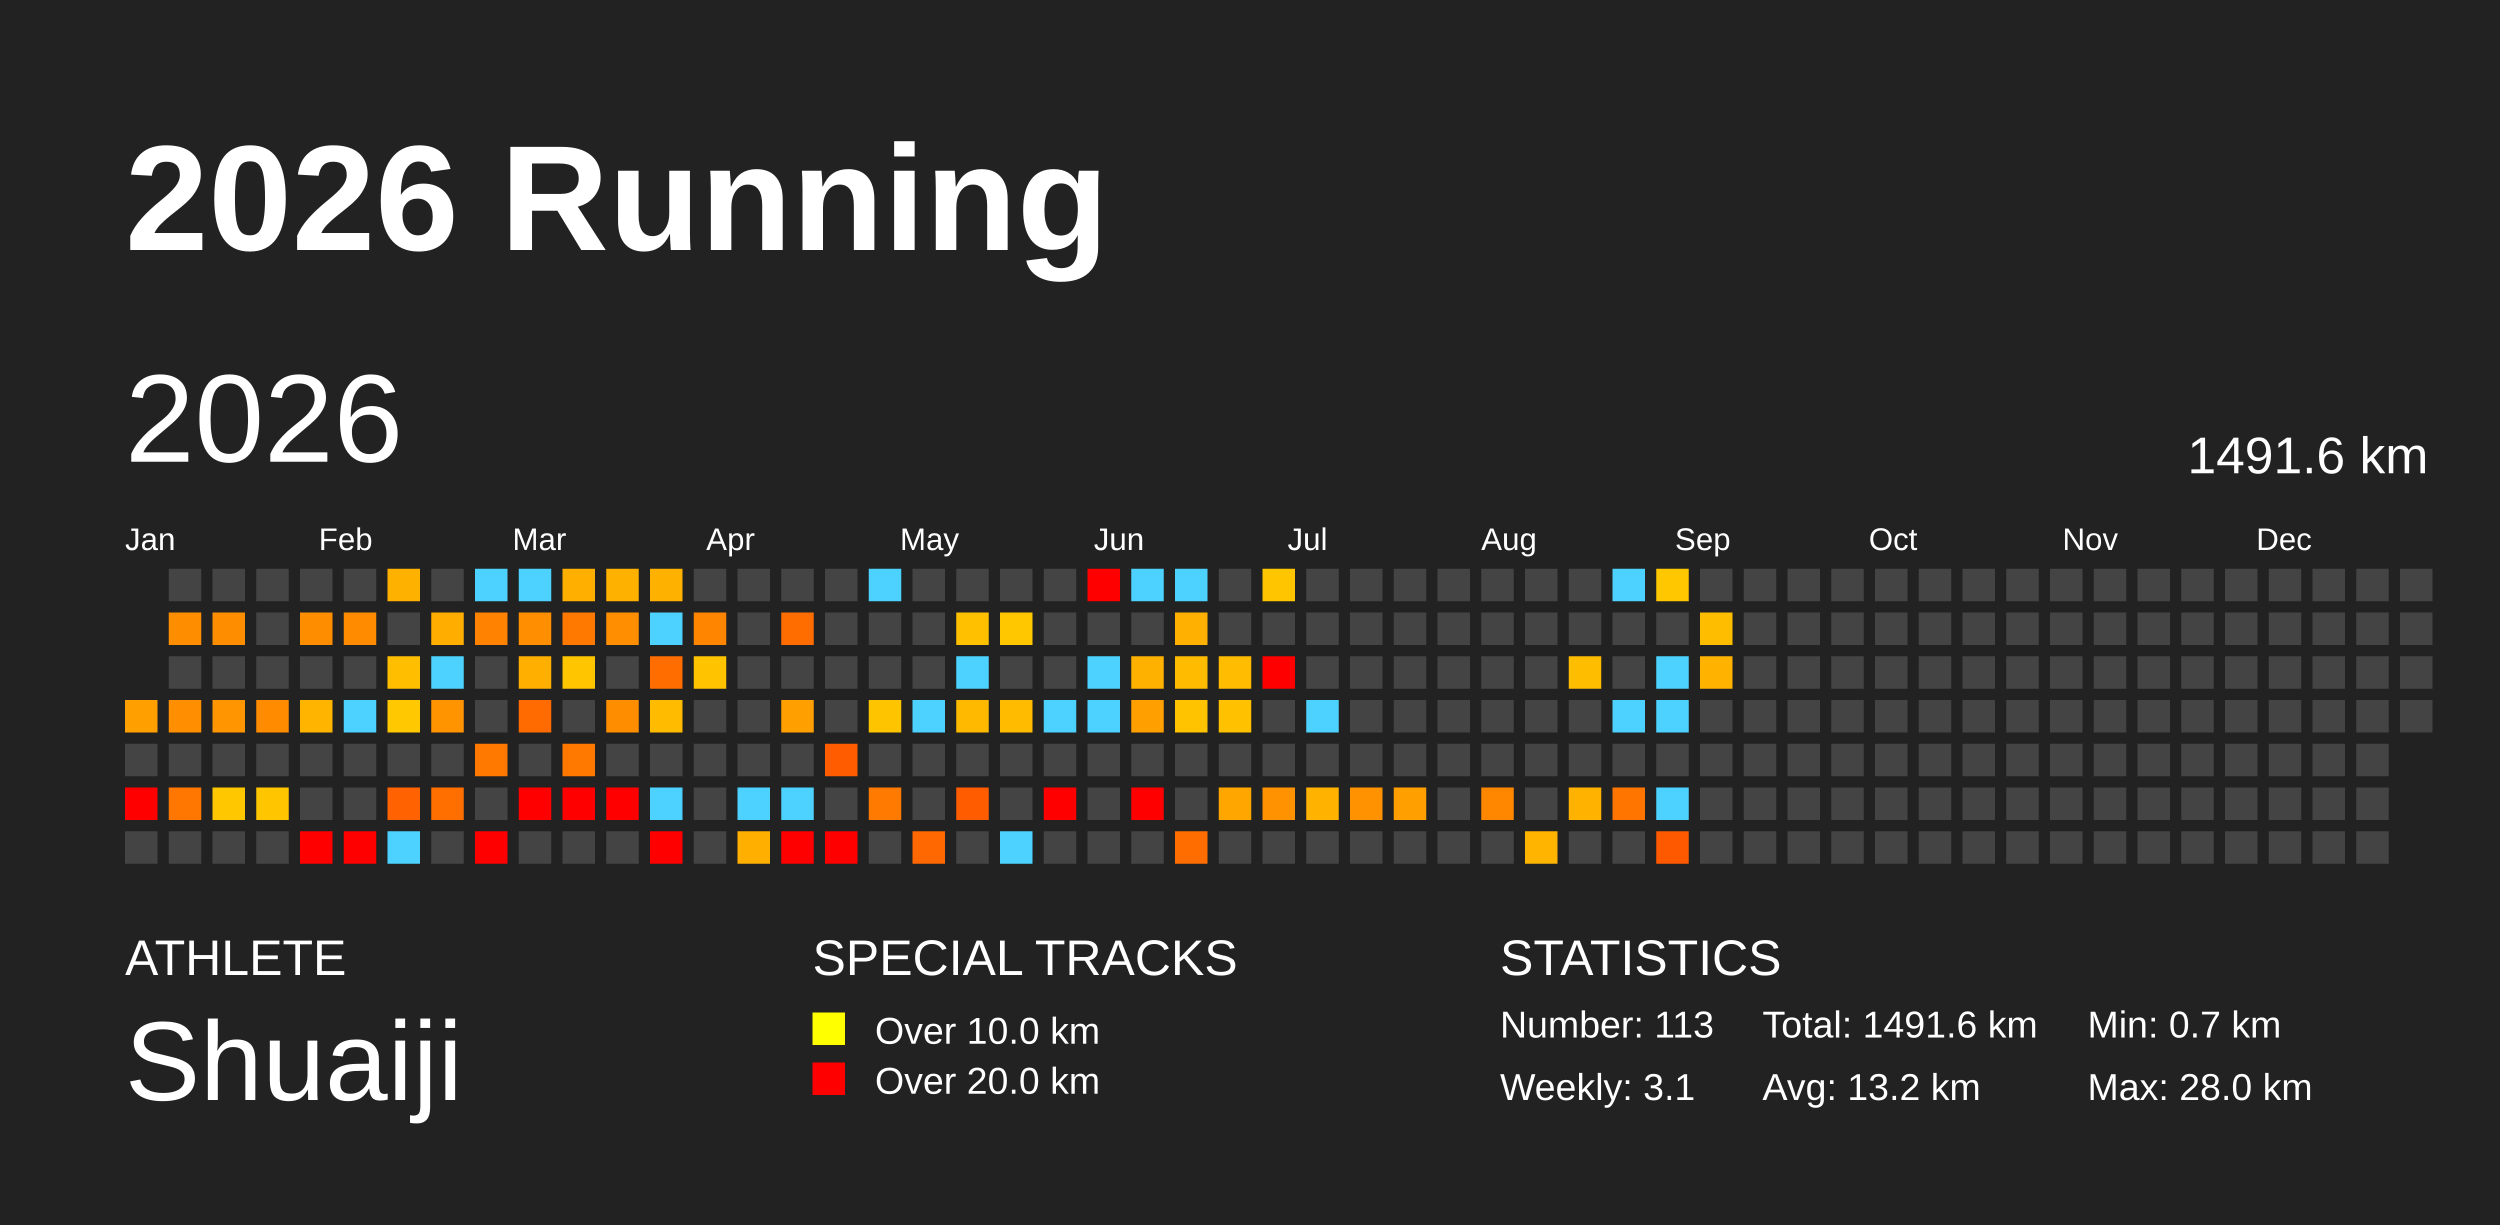
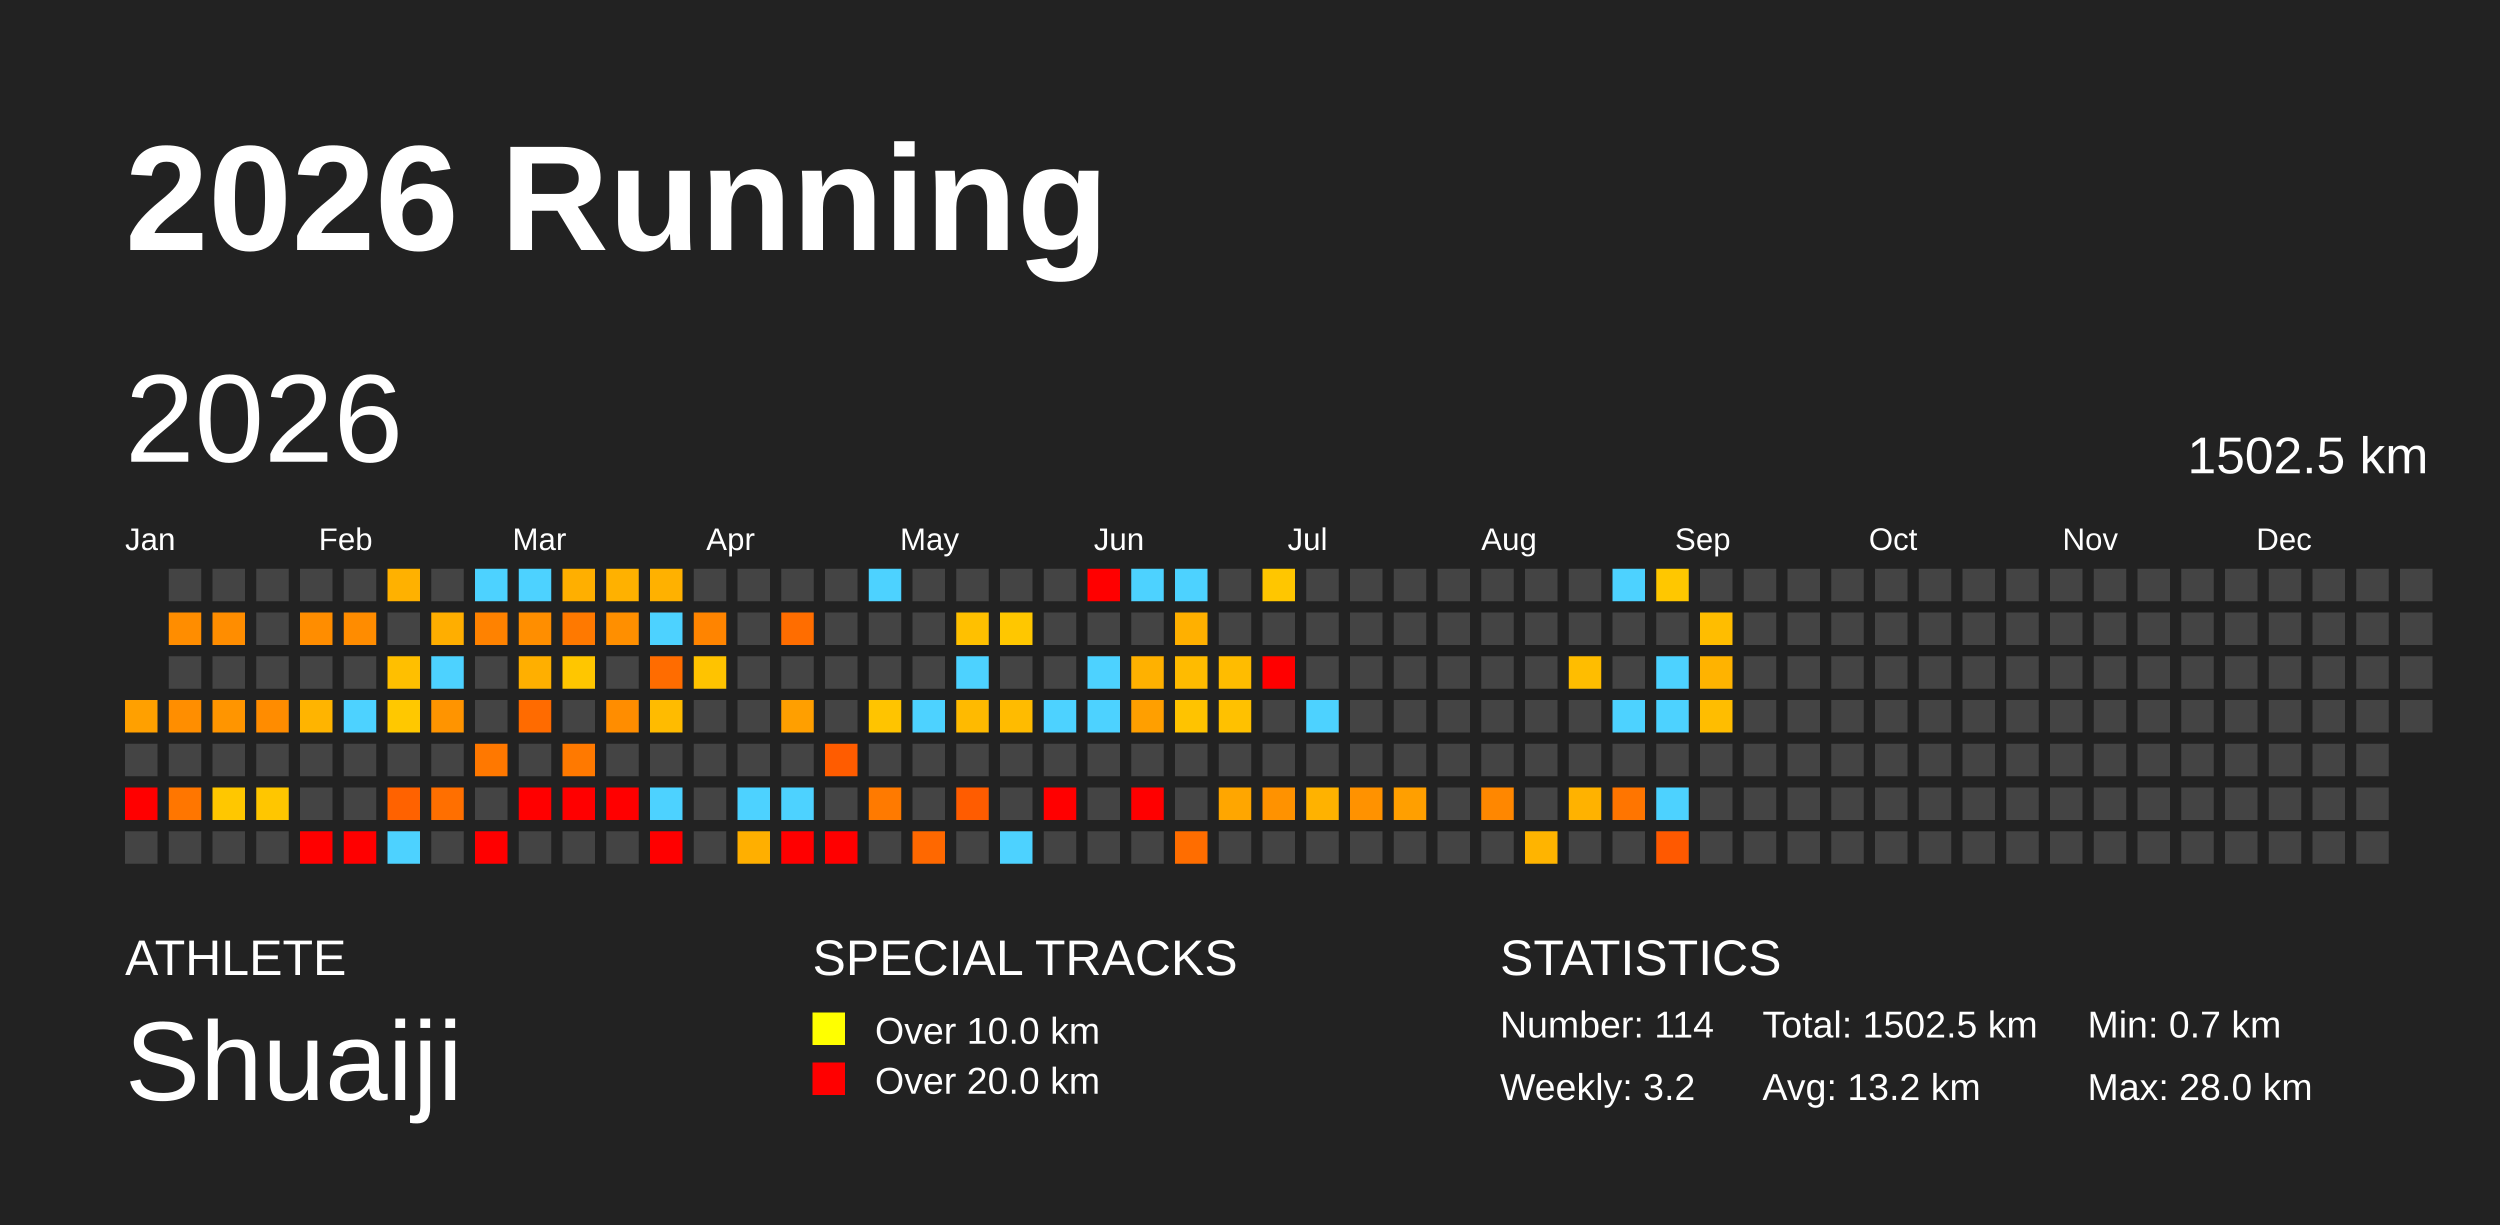
<svg xmlns="http://www.w3.org/2000/svg" baseProfile="full" height="98mm" version="1.1" viewBox="0,0,200,98" width="200mm">
  <defs />
  <rect fill="#222222" height="98" width="200" x="0" y="0" />
  <text fill="#FFFFFF" style="font-size:12px; font-family:Arial; font-weight:bold;" x="10" y="20">2026 Running</text>
  <text fill="#FFFFFF" style="font-size:4px; font-family:Arial" x="10" y="78">ATHLETE</text>
  <text fill="#FFFFFF" style="font-size:9px; font-family:Arial" x="10" y="88">Shuaiji</text>
  <text fill="#FFFFFF" style="font-size:4px; font-family:Arial" x="65" y="78">SPECIAL TRACKS</text>
  <rect fill="yellow" height="2.6" width="2.6" x="65" y="81" />
  <text fill="#FFFFFF" style="font-size:3px; font-family:Arial" x="70" y="83.5">Over 10.0 km</text>
  <rect fill="red" height="2.6" width="2.6" x="65" y="85" />
  <text fill="#FFFFFF" style="font-size:3px; font-family:Arial" x="70" y="87.5">Over 20.0 km</text>
  <text fill="#FFFFFF" style="font-size:4px; font-family:Arial" x="120" y="78">STATISTICS</text>
-   <text fill="#FFFFFF" style="font-size:3px; font-family:Arial" x="120" y="83">Number: 113</text>
-   <text fill="#FFFFFF" style="font-size:3px; font-family:Arial" x="120" y="88">Weekly: 3.1</text>
-   <text fill="#FFFFFF" style="font-size:3px; font-family:Arial" x="141" y="83">Total: 1491.6 km</text>
+   <text fill="#FFFFFF" style="font-size:3px; font-family:Arial" x="120" y="83">Number: 114</text>
+   <text fill="#FFFFFF" style="font-size:3px; font-family:Arial" x="120" y="88">Weekly: 3.2</text>
+   <text fill="#FFFFFF" style="font-size:3px; font-family:Arial" x="141" y="83">Total: 1502.5 km</text>
  <text fill="#FFFFFF" style="font-size:3px; font-family:Arial" x="141" y="88">Avg: 13.2 km</text>
  <text fill="#FFFFFF" style="font-size:3px; font-family:Arial" x="167" y="83">Min: 0.7 km</text>
  <text fill="#FFFFFF" style="font-size:3px; font-family:Arial" x="167" y="88">Max: 28.0 km</text>
  <text dominant-baseline="hanging" fill="#FFFFFF" style="font-size:10.0px; font-family:Arial;" x="10" y="30">2026</text>
-   <text dominant-baseline="hanging" fill="#FFFFFF" style="font-size:4.125px; font-family:Arial;" x="175" y="35">1491.6 km</text>
+   <text dominant-baseline="hanging" fill="#FFFFFF" style="font-size:4.125px; font-family:Arial;" x="175" y="35">1502.5 km</text>
  <text fill="#FFFFFF" style="font-size:2.5px; font-family:Arial" x="10.0" y="44">Jan</text>
  <text fill="#FFFFFF" style="font-size:2.5px; font-family:Arial" x="25.5" y="44">Feb</text>
  <text fill="#FFFFFF" style="font-size:2.5px; font-family:Arial" x="41.0" y="44">Mar</text>
  <text fill="#FFFFFF" style="font-size:2.5px; font-family:Arial" x="56.5" y="44">Apr</text>
  <text fill="#FFFFFF" style="font-size:2.5px; font-family:Arial" x="72.0" y="44">May</text>
  <text fill="#FFFFFF" style="font-size:2.5px; font-family:Arial" x="87.5" y="44">Jun</text>
  <text fill="#FFFFFF" style="font-size:2.5px; font-family:Arial" x="103.0" y="44">Jul</text>
  <text fill="#FFFFFF" style="font-size:2.5px; font-family:Arial" x="118.5" y="44">Aug</text>
  <text fill="#FFFFFF" style="font-size:2.5px; font-family:Arial" x="134.0" y="44">Sep</text>
  <text fill="#FFFFFF" style="font-size:2.5px; font-family:Arial" x="149.5" y="44">Oct</text>
  <text fill="#FFFFFF" style="font-size:2.5px; font-family:Arial" x="165.0" y="44">Nov</text>
  <text fill="#FFFFFF" style="font-size:2.5px; font-family:Arial" x="180.5" y="44">Dec</text>
  <rect fill="#ffa000" height="2.6" width="2.6" x="10.0" y="56.0" />
  <rect fill="#444444" height="2.6" width="2.6" x="10.0" y="59.5" />
  <rect fill="red" height="2.6" width="2.6" x="10.0" y="63.0" />
  <rect fill="#444444" height="2.6" width="2.6" x="10.0" y="66.5" />
  <rect fill="#444444" height="2.6" width="2.6" x="13.5" y="45.5" />
  <rect fill="#ff8d00" height="2.6" width="2.6" x="13.5" y="49.0" />
  <rect fill="#444444" height="2.6" width="2.6" x="13.5" y="52.5" />
  <rect fill="#ff8e00" height="2.6" width="2.6" x="13.5" y="56.0" />
  <rect fill="#444444" height="2.6" width="2.6" x="13.5" y="59.5" />
  <rect fill="#ff7600" height="2.6" width="2.6" x="13.5" y="63.0" />
  <rect fill="#444444" height="2.6" width="2.6" x="13.5" y="66.5" />
  <rect fill="#444444" height="2.6" width="2.6" x="17.0" y="45.5" />
  <rect fill="#ff8d00" height="2.6" width="2.6" x="17.0" y="49.0" />
  <rect fill="#444444" height="2.6" width="2.6" x="17.0" y="52.5" />
  <rect fill="#ff9500" height="2.6" width="2.6" x="17.0" y="56.0" />
  <rect fill="#444444" height="2.6" width="2.6" x="17.0" y="59.5" />
  <rect fill="#ffc700" height="2.6" width="2.6" x="17.0" y="63.0" />
  <rect fill="#444444" height="2.6" width="2.6" x="17.0" y="66.5" />
  <rect fill="#444444" height="2.6" width="2.6" x="20.5" y="45.5" />
  <rect fill="#444444" height="2.6" width="2.6" x="20.5" y="49.0" />
  <rect fill="#444444" height="2.6" width="2.6" x="20.5" y="52.5" />
  <rect fill="#ff8c00" height="2.6" width="2.6" x="20.5" y="56.0" />
  <rect fill="#444444" height="2.6" width="2.6" x="20.5" y="59.5" />
  <rect fill="#ffc600" height="2.6" width="2.6" x="20.5" y="63.0" />
  <rect fill="#444444" height="2.6" width="2.6" x="20.5" y="66.5" />
  <rect fill="#444444" height="2.6" width="2.6" x="24.0" y="45.5" />
  <rect fill="#ff8d00" height="2.6" width="2.6" x="24.0" y="49.0" />
  <rect fill="#444444" height="2.6" width="2.6" x="24.0" y="52.5" />
  <rect fill="#ffb400" height="2.6" width="2.6" x="24.0" y="56.0" />
  <rect fill="#444444" height="2.6" width="2.6" x="24.0" y="59.5" />
  <rect fill="#444444" height="2.6" width="2.6" x="24.0" y="63.0" />
  <rect fill="red" height="2.6" width="2.6" x="24.0" y="66.5" />
  <rect fill="#444444" height="2.6" width="2.6" x="27.5" y="45.5" />
  <rect fill="#ff8c00" height="2.6" width="2.6" x="27.5" y="49.0" />
  <rect fill="#444444" height="2.6" width="2.6" x="27.5" y="52.5" />
  <rect fill="#4dd2ff" height="2.6" width="2.6" x="27.5" y="56.0" />
  <rect fill="#444444" height="2.6" width="2.6" x="27.5" y="59.5" />
  <rect fill="#444444" height="2.6" width="2.6" x="27.5" y="63.0" />
  <rect fill="red" height="2.6" width="2.6" x="27.5" y="66.5" />
  <rect fill="#ffb100" height="2.6" width="2.6" x="31.0" y="45.5" />
  <rect fill="#444444" height="2.6" width="2.6" x="31.0" y="49.0" />
  <rect fill="#ffbf00" height="2.6" width="2.6" x="31.0" y="52.5" />
  <rect fill="#ffc800" height="2.6" width="2.6" x="31.0" y="56.0" />
  <rect fill="#444444" height="2.6" width="2.6" x="31.0" y="59.5" />
  <rect fill="#ff6200" height="2.6" width="2.6" x="31.0" y="63.0" />
  <rect fill="#4dd2ff" height="2.6" width="2.6" x="31.0" y="66.5" />
  <rect fill="#444444" height="2.6" width="2.6" x="34.5" y="45.5" />
  <rect fill="#ffae00" height="2.6" width="2.6" x="34.5" y="49.0" />
  <rect fill="#4dd2ff" height="2.6" width="2.6" x="34.5" y="52.5" />
  <rect fill="#ff9400" height="2.6" width="2.6" x="34.5" y="56.0" />
  <rect fill="#444444" height="2.6" width="2.6" x="34.5" y="59.5" />
  <rect fill="#ff6f00" height="2.6" width="2.6" x="34.5" y="63.0" />
  <rect fill="#444444" height="2.6" width="2.6" x="34.5" y="66.5" />
  <rect fill="#4dd2ff" height="2.6" width="2.6" x="38.0" y="45.5" />
  <rect fill="#ff8200" height="2.6" width="2.6" x="38.0" y="49.0" />
  <rect fill="#444444" height="2.6" width="2.6" x="38.0" y="52.5" />
  <rect fill="#444444" height="2.6" width="2.6" x="38.0" y="56.0" />
  <rect fill="#ff7800" height="2.6" width="2.6" x="38.0" y="59.5" />
  <rect fill="#444444" height="2.6" width="2.6" x="38.0" y="63.0" />
  <rect fill="red" height="2.6" width="2.6" x="38.0" y="66.5" />
  <rect fill="#4dd2ff" height="2.6" width="2.6" x="41.5" y="45.5" />
  <rect fill="#ff8e00" height="2.6" width="2.6" x="41.5" y="49.0" />
  <rect fill="#ffaf00" height="2.6" width="2.6" x="41.5" y="52.5" />
  <rect fill="#ff6b00" height="2.6" width="2.6" x="41.5" y="56.0" />
  <rect fill="#444444" height="2.6" width="2.6" x="41.5" y="59.5" />
  <rect fill="red" height="2.6" width="2.6" x="41.5" y="63.0" />
  <rect fill="#444444" height="2.6" width="2.6" x="41.5" y="66.5" />
  <rect fill="#ffaf00" height="2.6" width="2.6" x="45.0" y="45.5" />
  <rect fill="#ff7900" height="2.6" width="2.6" x="45.0" y="49.0" />
  <rect fill="#ffc600" height="2.6" width="2.6" x="45.0" y="52.5" />
  <rect fill="#444444" height="2.6" width="2.6" x="45.0" y="56.0" />
  <rect fill="#ff7900" height="2.6" width="2.6" x="45.0" y="59.5" />
  <rect fill="red" height="2.6" width="2.6" x="45.0" y="63.0" />
  <rect fill="#444444" height="2.6" width="2.6" x="45.0" y="66.5" />
  <rect fill="#ffb100" height="2.6" width="2.6" x="48.5" y="45.5" />
  <rect fill="#ff8f00" height="2.6" width="2.6" x="48.5" y="49.0" />
  <rect fill="#444444" height="2.6" width="2.6" x="48.5" y="52.5" />
  <rect fill="#ff8d00" height="2.6" width="2.6" x="48.5" y="56.0" />
  <rect fill="#444444" height="2.6" width="2.6" x="48.5" y="59.5" />
  <rect fill="red" height="2.6" width="2.6" x="48.5" y="63.0" />
  <rect fill="#444444" height="2.6" width="2.6" x="48.5" y="66.5" />
  <rect fill="#ffb100" height="2.6" width="2.6" x="52.0" y="45.5" />
  <rect fill="#4dd2ff" height="2.6" width="2.6" x="52.0" y="49.0" />
  <rect fill="#ff6c00" height="2.6" width="2.6" x="52.0" y="52.5" />
  <rect fill="#ffbb00" height="2.6" width="2.6" x="52.0" y="56.0" />
  <rect fill="#444444" height="2.6" width="2.6" x="52.0" y="59.5" />
  <rect fill="#4dd2ff" height="2.6" width="2.6" x="52.0" y="63.0" />
  <rect fill="red" height="2.6" width="2.6" x="52.0" y="66.5" />
  <rect fill="#444444" height="2.6" width="2.6" x="55.5" y="45.5" />
  <rect fill="#ff8400" height="2.6" width="2.6" x="55.5" y="49.0" />
  <rect fill="#ffc300" height="2.6" width="2.6" x="55.5" y="52.5" />
  <rect fill="#444444" height="2.6" width="2.6" x="55.5" y="56.0" />
  <rect fill="#444444" height="2.6" width="2.6" x="55.5" y="59.5" />
  <rect fill="#444444" height="2.6" width="2.6" x="55.5" y="63.0" />
  <rect fill="#444444" height="2.6" width="2.6" x="55.5" y="66.5" />
  <rect fill="#444444" height="2.6" width="2.6" x="59.0" y="45.5" />
  <rect fill="#444444" height="2.6" width="2.6" x="59.0" y="49.0" />
  <rect fill="#444444" height="2.6" width="2.6" x="59.0" y="52.5" />
  <rect fill="#444444" height="2.6" width="2.6" x="59.0" y="56.0" />
  <rect fill="#444444" height="2.6" width="2.6" x="59.0" y="59.5" />
  <rect fill="#4dd2ff" height="2.6" width="2.6" x="59.0" y="63.0" />
  <rect fill="#ffaf00" height="2.6" width="2.6" x="59.0" y="66.5" />
  <rect fill="#444444" height="2.6" width="2.6" x="62.5" y="45.5" />
  <rect fill="#ff6d00" height="2.6" width="2.6" x="62.5" y="49.0" />
  <rect fill="#444444" height="2.6" width="2.6" x="62.5" y="52.5" />
  <rect fill="#ff9f00" height="2.6" width="2.6" x="62.5" y="56.0" />
  <rect fill="#444444" height="2.6" width="2.6" x="62.5" y="59.5" />
  <rect fill="#4dd2ff" height="2.6" width="2.6" x="62.5" y="63.0" />
  <rect fill="red" height="2.6" width="2.6" x="62.5" y="66.5" />
  <rect fill="#444444" height="2.6" width="2.6" x="66.0" y="45.5" />
  <rect fill="#444444" height="2.6" width="2.6" x="66.0" y="49.0" />
  <rect fill="#444444" height="2.6" width="2.6" x="66.0" y="52.5" />
  <rect fill="#444444" height="2.6" width="2.6" x="66.0" y="56.0" />
  <rect fill="#ff5c00" height="2.6" width="2.6" x="66.0" y="59.5" />
  <rect fill="#444444" height="2.6" width="2.6" x="66.0" y="63.0" />
  <rect fill="red" height="2.6" width="2.6" x="66.0" y="66.5" />
  <rect fill="#4dd2ff" height="2.6" width="2.6" x="69.5" y="45.5" />
  <rect fill="#444444" height="2.6" width="2.6" x="69.5" y="49.0" />
  <rect fill="#444444" height="2.6" width="2.6" x="69.5" y="52.5" />
  <rect fill="#ffc400" height="2.6" width="2.6" x="69.5" y="56.0" />
  <rect fill="#444444" height="2.6" width="2.6" x="69.5" y="59.5" />
  <rect fill="#ff7a00" height="2.6" width="2.6" x="69.5" y="63.0" />
  <rect fill="#444444" height="2.6" width="2.6" x="69.5" y="66.5" />
  <rect fill="#444444" height="2.6" width="2.6" x="73.0" y="45.5" />
  <rect fill="#444444" height="2.6" width="2.6" x="73.0" y="49.0" />
  <rect fill="#444444" height="2.6" width="2.6" x="73.0" y="52.5" />
  <rect fill="#4dd2ff" height="2.6" width="2.6" x="73.0" y="56.0" />
  <rect fill="#444444" height="2.6" width="2.6" x="73.0" y="59.5" />
  <rect fill="#444444" height="2.6" width="2.6" x="73.0" y="63.0" />
  <rect fill="#ff6800" height="2.6" width="2.6" x="73.0" y="66.5" />
  <rect fill="#444444" height="2.6" width="2.6" x="76.5" y="45.5" />
  <rect fill="#ffc000" height="2.6" width="2.6" x="76.5" y="49.0" />
  <rect fill="#4dd2ff" height="2.6" width="2.6" x="76.5" y="52.5" />
  <rect fill="#ffba00" height="2.6" width="2.6" x="76.5" y="56.0" />
  <rect fill="#444444" height="2.6" width="2.6" x="76.5" y="59.5" />
  <rect fill="#ff5c00" height="2.6" width="2.6" x="76.5" y="63.0" />
  <rect fill="#444444" height="2.6" width="2.6" x="76.5" y="66.5" />
  <rect fill="#444444" height="2.6" width="2.6" x="80.0" y="45.5" />
  <rect fill="#ffc700" height="2.6" width="2.6" x="80.0" y="49.0" />
  <rect fill="#444444" height="2.6" width="2.6" x="80.0" y="52.5" />
  <rect fill="#ffbb00" height="2.6" width="2.6" x="80.0" y="56.0" />
  <rect fill="#444444" height="2.6" width="2.6" x="80.0" y="59.5" />
  <rect fill="#444444" height="2.6" width="2.6" x="80.0" y="63.0" />
  <rect fill="#4dd2ff" height="2.6" width="2.6" x="80.0" y="66.5" />
  <rect fill="#444444" height="2.6" width="2.6" x="83.5" y="45.5" />
  <rect fill="#444444" height="2.6" width="2.6" x="83.5" y="49.0" />
  <rect fill="#444444" height="2.6" width="2.6" x="83.5" y="52.5" />
  <rect fill="#4dd2ff" height="2.6" width="2.6" x="83.5" y="56.0" />
  <rect fill="#444444" height="2.6" width="2.6" x="83.5" y="59.5" />
  <rect fill="red" height="2.6" width="2.6" x="83.5" y="63.0" />
  <rect fill="#444444" height="2.6" width="2.6" x="83.5" y="66.5" />
  <rect fill="red" height="2.6" width="2.6" x="87.0" y="45.5" />
  <rect fill="#444444" height="2.6" width="2.6" x="87.0" y="49.0" />
  <rect fill="#4dd2ff" height="2.6" width="2.6" x="87.0" y="52.5" />
  <rect fill="#4dd2ff" height="2.6" width="2.6" x="87.0" y="56.0" />
  <rect fill="#444444" height="2.6" width="2.6" x="87.0" y="59.5" />
  <rect fill="#444444" height="2.6" width="2.6" x="87.0" y="63.0" />
  <rect fill="#444444" height="2.6" width="2.6" x="87.0" y="66.5" />
  <rect fill="#4dd2ff" height="2.6" width="2.6" x="90.5" y="45.5" />
  <rect fill="#444444" height="2.6" width="2.6" x="90.5" y="49.0" />
  <rect fill="#ffb100" height="2.6" width="2.6" x="90.5" y="52.5" />
  <rect fill="#ff9f00" height="2.6" width="2.6" x="90.5" y="56.0" />
  <rect fill="#444444" height="2.6" width="2.6" x="90.5" y="59.5" />
  <rect fill="red" height="2.6" width="2.6" x="90.5" y="63.0" />
  <rect fill="#444444" height="2.6" width="2.6" x="90.5" y="66.5" />
  <rect fill="#4dd2ff" height="2.6" width="2.6" x="94.0" y="45.5" />
  <rect fill="#ffb000" height="2.6" width="2.6" x="94.0" y="49.0" />
  <rect fill="#ffbb00" height="2.6" width="2.6" x="94.0" y="52.5" />
  <rect fill="#ffc300" height="2.6" width="2.6" x="94.0" y="56.0" />
  <rect fill="#444444" height="2.6" width="2.6" x="94.0" y="59.5" />
  <rect fill="#444444" height="2.6" width="2.6" x="94.0" y="63.0" />
  <rect fill="#ff6d00" height="2.6" width="2.6" x="94.0" y="66.5" />
  <rect fill="#444444" height="2.6" width="2.6" x="97.5" y="45.5" />
  <rect fill="#444444" height="2.6" width="2.6" x="97.5" y="49.0" />
  <rect fill="#ffbc00" height="2.6" width="2.6" x="97.5" y="52.5" />
  <rect fill="#ffc100" height="2.6" width="2.6" x="97.5" y="56.0" />
  <rect fill="#444444" height="2.6" width="2.6" x="97.5" y="59.5" />
  <rect fill="#ffa600" height="2.6" width="2.6" x="97.5" y="63.0" />
  <rect fill="#444444" height="2.6" width="2.6" x="97.5" y="66.5" />
  <rect fill="#ffc600" height="2.6" width="2.6" x="101.0" y="45.5" />
  <rect fill="#444444" height="2.6" width="2.6" x="101.0" y="49.0" />
  <rect fill="red" height="2.6" width="2.6" x="101.0" y="52.5" />
  <rect fill="#444444" height="2.6" width="2.6" x="101.0" y="56.0" />
  <rect fill="#444444" height="2.6" width="2.6" x="101.0" y="59.5" />
  <rect fill="#ff9200" height="2.6" width="2.6" x="101.0" y="63.0" />
  <rect fill="#444444" height="2.6" width="2.6" x="101.0" y="66.5" />
  <rect fill="#444444" height="2.6" width="2.6" x="104.5" y="45.5" />
  <rect fill="#444444" height="2.6" width="2.6" x="104.5" y="49.0" />
  <rect fill="#444444" height="2.6" width="2.6" x="104.5" y="52.5" />
  <rect fill="#4dd2ff" height="2.6" width="2.6" x="104.5" y="56.0" />
  <rect fill="#444444" height="2.6" width="2.6" x="104.5" y="59.5" />
  <rect fill="#ffb200" height="2.6" width="2.6" x="104.5" y="63.0" />
  <rect fill="#444444" height="2.6" width="2.6" x="104.5" y="66.5" />
  <rect fill="#444444" height="2.6" width="2.6" x="108.0" y="45.5" />
  <rect fill="#444444" height="2.6" width="2.6" x="108.0" y="49.0" />
  <rect fill="#444444" height="2.6" width="2.6" x="108.0" y="52.5" />
  <rect fill="#444444" height="2.6" width="2.6" x="108.0" y="56.0" />
  <rect fill="#444444" height="2.6" width="2.6" x="108.0" y="59.5" />
  <rect fill="#ff9200" height="2.6" width="2.6" x="108.0" y="63.0" />
  <rect fill="#444444" height="2.6" width="2.6" x="108.0" y="66.5" />
  <rect fill="#444444" height="2.6" width="2.6" x="111.5" y="45.5" />
  <rect fill="#444444" height="2.6" width="2.6" x="111.5" y="49.0" />
  <rect fill="#444444" height="2.6" width="2.6" x="111.5" y="52.5" />
  <rect fill="#444444" height="2.6" width="2.6" x="111.5" y="56.0" />
  <rect fill="#444444" height="2.6" width="2.6" x="111.5" y="59.5" />
  <rect fill="#ff9f00" height="2.6" width="2.6" x="111.5" y="63.0" />
  <rect fill="#444444" height="2.6" width="2.6" x="111.5" y="66.5" />
  <rect fill="#444444" height="2.6" width="2.6" x="115.0" y="45.5" />
  <rect fill="#444444" height="2.6" width="2.6" x="115.0" y="49.0" />
  <rect fill="#444444" height="2.6" width="2.6" x="115.0" y="52.5" />
  <rect fill="#444444" height="2.6" width="2.6" x="115.0" y="56.0" />
  <rect fill="#444444" height="2.6" width="2.6" x="115.0" y="59.5" />
  <rect fill="#444444" height="2.6" width="2.6" x="115.0" y="63.0" />
  <rect fill="#444444" height="2.6" width="2.6" x="115.0" y="66.5" />
  <rect fill="#444444" height="2.6" width="2.6" x="118.5" y="45.5" />
  <rect fill="#444444" height="2.6" width="2.6" x="118.5" y="49.0" />
  <rect fill="#444444" height="2.6" width="2.6" x="118.5" y="52.5" />
  <rect fill="#444444" height="2.6" width="2.6" x="118.5" y="56.0" />
  <rect fill="#444444" height="2.6" width="2.6" x="118.5" y="59.5" />
  <rect fill="#ff8700" height="2.6" width="2.6" x="118.5" y="63.0" />
  <rect fill="#444444" height="2.6" width="2.6" x="118.5" y="66.5" />
  <rect fill="#444444" height="2.6" width="2.6" x="122.0" y="45.5" />
  <rect fill="#444444" height="2.6" width="2.6" x="122.0" y="49.0" />
  <rect fill="#444444" height="2.6" width="2.6" x="122.0" y="52.5" />
  <rect fill="#444444" height="2.6" width="2.6" x="122.0" y="56.0" />
  <rect fill="#444444" height="2.6" width="2.6" x="122.0" y="59.5" />
  <rect fill="#444444" height="2.6" width="2.6" x="122.0" y="63.0" />
  <rect fill="#ffb400" height="2.6" width="2.6" x="122.0" y="66.5" />
  <rect fill="#444444" height="2.6" width="2.6" x="125.5" y="45.5" />
  <rect fill="#444444" height="2.6" width="2.6" x="125.5" y="49.0" />
  <rect fill="#ffbd00" height="2.6" width="2.6" x="125.5" y="52.5" />
  <rect fill="#444444" height="2.6" width="2.6" x="125.5" y="56.0" />
  <rect fill="#444444" height="2.6" width="2.6" x="125.5" y="59.5" />
  <rect fill="#ffb200" height="2.6" width="2.6" x="125.5" y="63.0" />
  <rect fill="#444444" height="2.6" width="2.6" x="125.5" y="66.5" />
  <rect fill="#4dd2ff" height="2.6" width="2.6" x="129.0" y="45.5" />
  <rect fill="#444444" height="2.6" width="2.6" x="129.0" y="49.0" />
  <rect fill="#444444" height="2.6" width="2.6" x="129.0" y="52.5" />
  <rect fill="#4dd2ff" height="2.6" width="2.6" x="129.0" y="56.0" />
  <rect fill="#444444" height="2.6" width="2.6" x="129.0" y="59.5" />
  <rect fill="#ff7500" height="2.6" width="2.6" x="129.0" y="63.0" />
  <rect fill="#444444" height="2.6" width="2.6" x="129.0" y="66.5" />
  <rect fill="#ffc700" height="2.6" width="2.6" x="132.5" y="45.5" />
  <rect fill="#444444" height="2.6" width="2.6" x="132.5" y="49.0" />
  <rect fill="#4dd2ff" height="2.6" width="2.6" x="132.5" y="52.5" />
  <rect fill="#4dd2ff" height="2.6" width="2.6" x="132.5" y="56.0" />
  <rect fill="#444444" height="2.6" width="2.6" x="132.5" y="59.5" />
  <rect fill="#4dd2ff" height="2.6" width="2.6" x="132.5" y="63.0" />
  <rect fill="#ff5900" height="2.6" width="2.6" x="132.5" y="66.5" />
  <rect fill="#444444" height="2.6" width="2.6" x="136.0" y="45.5" />
  <rect fill="#ffbd00" height="2.6" width="2.6" x="136.0" y="49.0" />
  <rect fill="#ffb300" height="2.6" width="2.6" x="136.0" y="52.5" />
-   <rect fill="#444444" height="2.6" width="2.6" x="136.0" y="56.0" />
+   <rect fill="#ffbd00" height="2.6" width="2.6" x="136.0" y="56.0" />
  <rect fill="#444444" height="2.6" width="2.6" x="136.0" y="59.5" />
  <rect fill="#444444" height="2.6" width="2.6" x="136.0" y="63.0" />
  <rect fill="#444444" height="2.6" width="2.6" x="136.0" y="66.5" />
  <rect fill="#444444" height="2.6" width="2.6" x="139.5" y="45.5" />
  <rect fill="#444444" height="2.6" width="2.6" x="139.5" y="49.0" />
  <rect fill="#444444" height="2.6" width="2.6" x="139.5" y="52.5" />
  <rect fill="#444444" height="2.6" width="2.6" x="139.5" y="56.0" />
  <rect fill="#444444" height="2.6" width="2.6" x="139.5" y="59.5" />
  <rect fill="#444444" height="2.6" width="2.6" x="139.5" y="63.0" />
  <rect fill="#444444" height="2.6" width="2.6" x="139.5" y="66.5" />
  <rect fill="#444444" height="2.6" width="2.6" x="143.0" y="45.5" />
  <rect fill="#444444" height="2.6" width="2.6" x="143.0" y="49.0" />
  <rect fill="#444444" height="2.6" width="2.6" x="143.0" y="52.5" />
  <rect fill="#444444" height="2.6" width="2.6" x="143.0" y="56.0" />
  <rect fill="#444444" height="2.6" width="2.6" x="143.0" y="59.5" />
  <rect fill="#444444" height="2.6" width="2.6" x="143.0" y="63.0" />
  <rect fill="#444444" height="2.6" width="2.6" x="143.0" y="66.5" />
  <rect fill="#444444" height="2.6" width="2.6" x="146.5" y="45.5" />
  <rect fill="#444444" height="2.6" width="2.6" x="146.5" y="49.0" />
  <rect fill="#444444" height="2.6" width="2.6" x="146.5" y="52.5" />
  <rect fill="#444444" height="2.6" width="2.6" x="146.5" y="56.0" />
  <rect fill="#444444" height="2.6" width="2.6" x="146.5" y="59.5" />
  <rect fill="#444444" height="2.6" width="2.6" x="146.5" y="63.0" />
  <rect fill="#444444" height="2.6" width="2.6" x="146.5" y="66.5" />
  <rect fill="#444444" height="2.6" width="2.6" x="150.0" y="45.5" />
  <rect fill="#444444" height="2.6" width="2.6" x="150.0" y="49.0" />
  <rect fill="#444444" height="2.6" width="2.6" x="150.0" y="52.5" />
  <rect fill="#444444" height="2.6" width="2.6" x="150.0" y="56.0" />
  <rect fill="#444444" height="2.6" width="2.6" x="150.0" y="59.5" />
  <rect fill="#444444" height="2.6" width="2.6" x="150.0" y="63.0" />
  <rect fill="#444444" height="2.6" width="2.6" x="150.0" y="66.5" />
  <rect fill="#444444" height="2.6" width="2.6" x="153.5" y="45.5" />
  <rect fill="#444444" height="2.6" width="2.6" x="153.5" y="49.0" />
  <rect fill="#444444" height="2.6" width="2.6" x="153.5" y="52.5" />
  <rect fill="#444444" height="2.6" width="2.6" x="153.5" y="56.0" />
  <rect fill="#444444" height="2.6" width="2.6" x="153.5" y="59.5" />
  <rect fill="#444444" height="2.6" width="2.6" x="153.5" y="63.0" />
  <rect fill="#444444" height="2.6" width="2.6" x="153.5" y="66.5" />
  <rect fill="#444444" height="2.6" width="2.6" x="157.0" y="45.5" />
  <rect fill="#444444" height="2.6" width="2.6" x="157.0" y="49.0" />
  <rect fill="#444444" height="2.6" width="2.6" x="157.0" y="52.5" />
  <rect fill="#444444" height="2.6" width="2.6" x="157.0" y="56.0" />
  <rect fill="#444444" height="2.6" width="2.6" x="157.0" y="59.5" />
  <rect fill="#444444" height="2.6" width="2.6" x="157.0" y="63.0" />
  <rect fill="#444444" height="2.6" width="2.6" x="157.0" y="66.5" />
  <rect fill="#444444" height="2.6" width="2.6" x="160.5" y="45.5" />
  <rect fill="#444444" height="2.6" width="2.6" x="160.5" y="49.0" />
  <rect fill="#444444" height="2.6" width="2.6" x="160.5" y="52.5" />
  <rect fill="#444444" height="2.6" width="2.6" x="160.5" y="56.0" />
  <rect fill="#444444" height="2.6" width="2.6" x="160.5" y="59.5" />
  <rect fill="#444444" height="2.6" width="2.6" x="160.5" y="63.0" />
  <rect fill="#444444" height="2.6" width="2.6" x="160.5" y="66.5" />
  <rect fill="#444444" height="2.6" width="2.6" x="164.0" y="45.5" />
  <rect fill="#444444" height="2.6" width="2.6" x="164.0" y="49.0" />
  <rect fill="#444444" height="2.6" width="2.6" x="164.0" y="52.5" />
  <rect fill="#444444" height="2.6" width="2.6" x="164.0" y="56.0" />
  <rect fill="#444444" height="2.6" width="2.6" x="164.0" y="59.5" />
  <rect fill="#444444" height="2.6" width="2.6" x="164.0" y="63.0" />
  <rect fill="#444444" height="2.6" width="2.6" x="164.0" y="66.5" />
  <rect fill="#444444" height="2.6" width="2.6" x="167.5" y="45.5" />
  <rect fill="#444444" height="2.6" width="2.6" x="167.5" y="49.0" />
  <rect fill="#444444" height="2.6" width="2.6" x="167.5" y="52.5" />
  <rect fill="#444444" height="2.6" width="2.6" x="167.5" y="56.0" />
  <rect fill="#444444" height="2.6" width="2.6" x="167.5" y="59.5" />
  <rect fill="#444444" height="2.6" width="2.6" x="167.5" y="63.0" />
  <rect fill="#444444" height="2.6" width="2.6" x="167.5" y="66.5" />
  <rect fill="#444444" height="2.6" width="2.6" x="171.0" y="45.5" />
  <rect fill="#444444" height="2.6" width="2.6" x="171.0" y="49.0" />
  <rect fill="#444444" height="2.6" width="2.6" x="171.0" y="52.5" />
  <rect fill="#444444" height="2.6" width="2.6" x="171.0" y="56.0" />
  <rect fill="#444444" height="2.6" width="2.6" x="171.0" y="59.5" />
  <rect fill="#444444" height="2.6" width="2.6" x="171.0" y="63.0" />
  <rect fill="#444444" height="2.6" width="2.6" x="171.0" y="66.5" />
  <rect fill="#444444" height="2.6" width="2.6" x="174.5" y="45.5" />
  <rect fill="#444444" height="2.6" width="2.6" x="174.5" y="49.0" />
  <rect fill="#444444" height="2.6" width="2.6" x="174.5" y="52.5" />
  <rect fill="#444444" height="2.6" width="2.6" x="174.5" y="56.0" />
  <rect fill="#444444" height="2.6" width="2.6" x="174.5" y="59.5" />
  <rect fill="#444444" height="2.6" width="2.6" x="174.5" y="63.0" />
  <rect fill="#444444" height="2.6" width="2.6" x="174.5" y="66.5" />
  <rect fill="#444444" height="2.6" width="2.6" x="178.0" y="45.5" />
  <rect fill="#444444" height="2.6" width="2.6" x="178.0" y="49.0" />
  <rect fill="#444444" height="2.6" width="2.6" x="178.0" y="52.5" />
  <rect fill="#444444" height="2.6" width="2.6" x="178.0" y="56.0" />
  <rect fill="#444444" height="2.6" width="2.6" x="178.0" y="59.5" />
  <rect fill="#444444" height="2.6" width="2.6" x="178.0" y="63.0" />
  <rect fill="#444444" height="2.6" width="2.6" x="178.0" y="66.5" />
  <rect fill="#444444" height="2.6" width="2.6" x="181.5" y="45.5" />
  <rect fill="#444444" height="2.6" width="2.6" x="181.5" y="49.0" />
  <rect fill="#444444" height="2.6" width="2.6" x="181.5" y="52.5" />
  <rect fill="#444444" height="2.6" width="2.6" x="181.5" y="56.0" />
  <rect fill="#444444" height="2.6" width="2.6" x="181.5" y="59.5" />
  <rect fill="#444444" height="2.6" width="2.6" x="181.5" y="63.0" />
  <rect fill="#444444" height="2.6" width="2.6" x="181.5" y="66.5" />
  <rect fill="#444444" height="2.6" width="2.6" x="185.0" y="45.5" />
  <rect fill="#444444" height="2.6" width="2.6" x="185.0" y="49.0" />
  <rect fill="#444444" height="2.6" width="2.6" x="185.0" y="52.5" />
  <rect fill="#444444" height="2.6" width="2.6" x="185.0" y="56.0" />
  <rect fill="#444444" height="2.6" width="2.6" x="185.0" y="59.5" />
  <rect fill="#444444" height="2.6" width="2.6" x="185.0" y="63.0" />
  <rect fill="#444444" height="2.6" width="2.6" x="185.0" y="66.5" />
  <rect fill="#444444" height="2.6" width="2.6" x="188.5" y="45.5" />
  <rect fill="#444444" height="2.6" width="2.6" x="188.5" y="49.0" />
  <rect fill="#444444" height="2.6" width="2.6" x="188.5" y="52.5" />
  <rect fill="#444444" height="2.6" width="2.6" x="188.5" y="56.0" />
  <rect fill="#444444" height="2.6" width="2.6" x="188.5" y="59.5" />
  <rect fill="#444444" height="2.6" width="2.6" x="188.5" y="63.0" />
  <rect fill="#444444" height="2.6" width="2.6" x="188.5" y="66.5" />
  <rect fill="#444444" height="2.6" width="2.6" x="192.0" y="45.5" />
  <rect fill="#444444" height="2.6" width="2.6" x="192.0" y="49.0" />
  <rect fill="#444444" height="2.6" width="2.6" x="192.0" y="52.5" />
  <rect fill="#444444" height="2.6" width="2.6" x="192.0" y="56.0" />
</svg>
